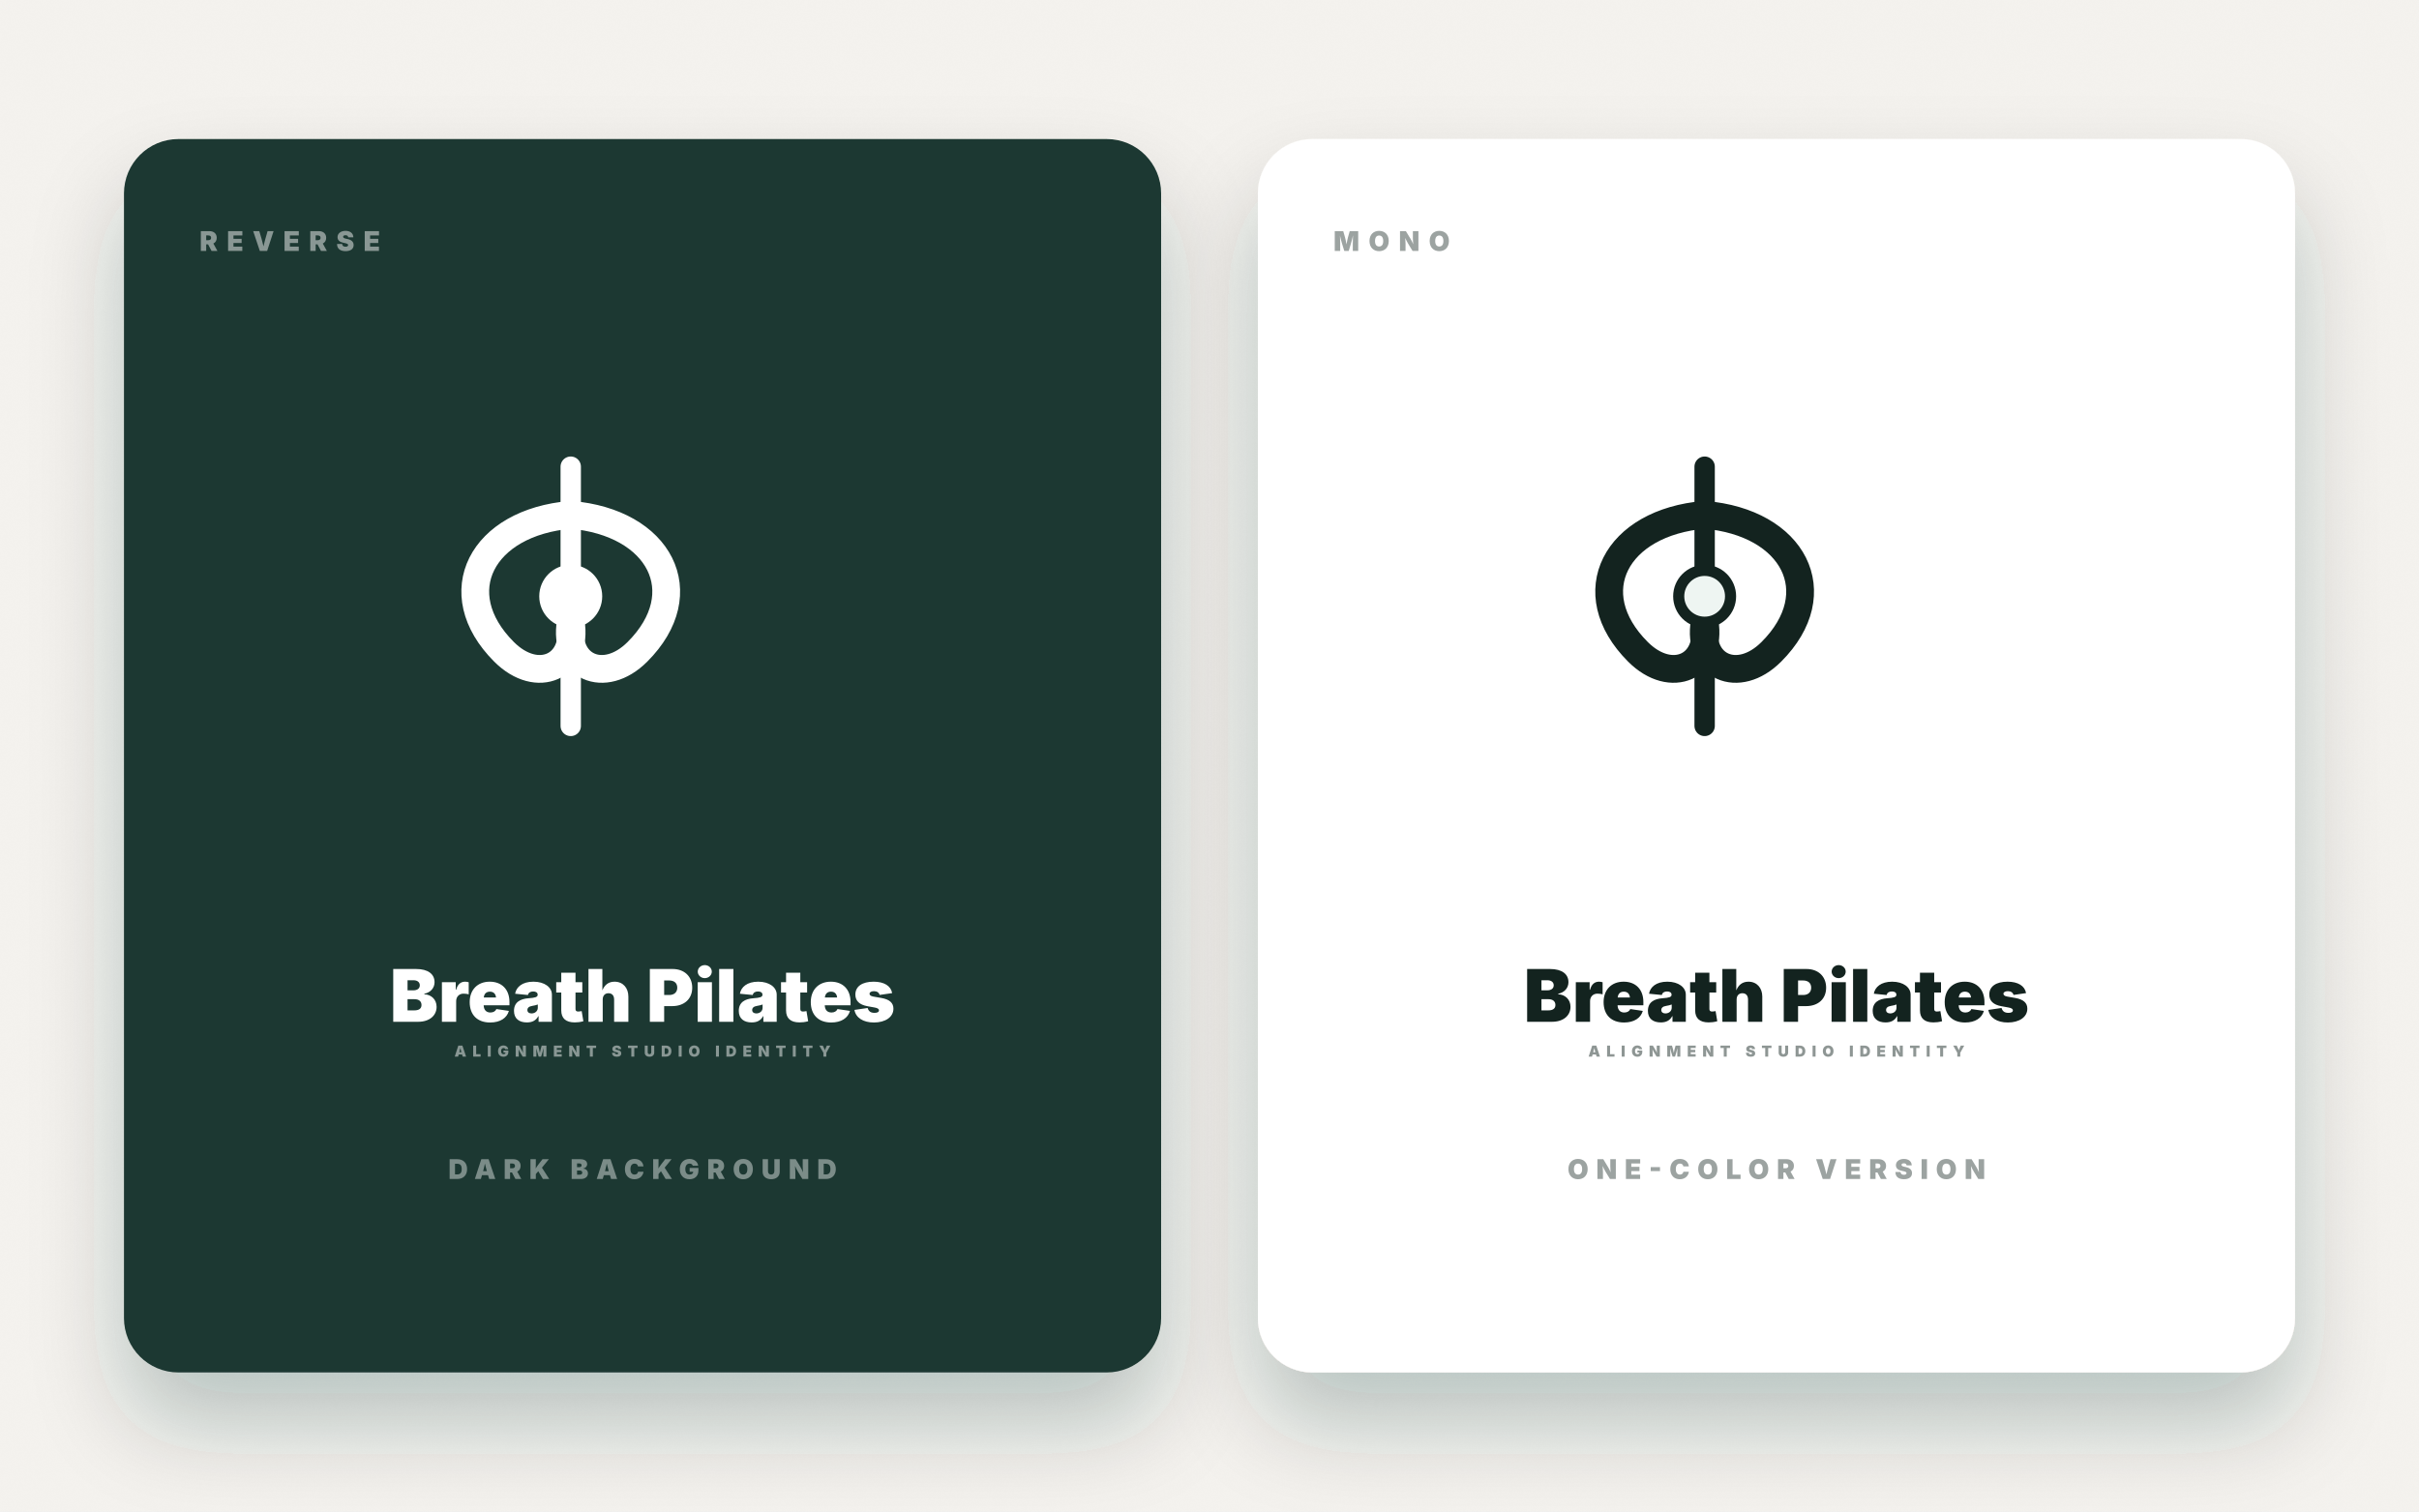
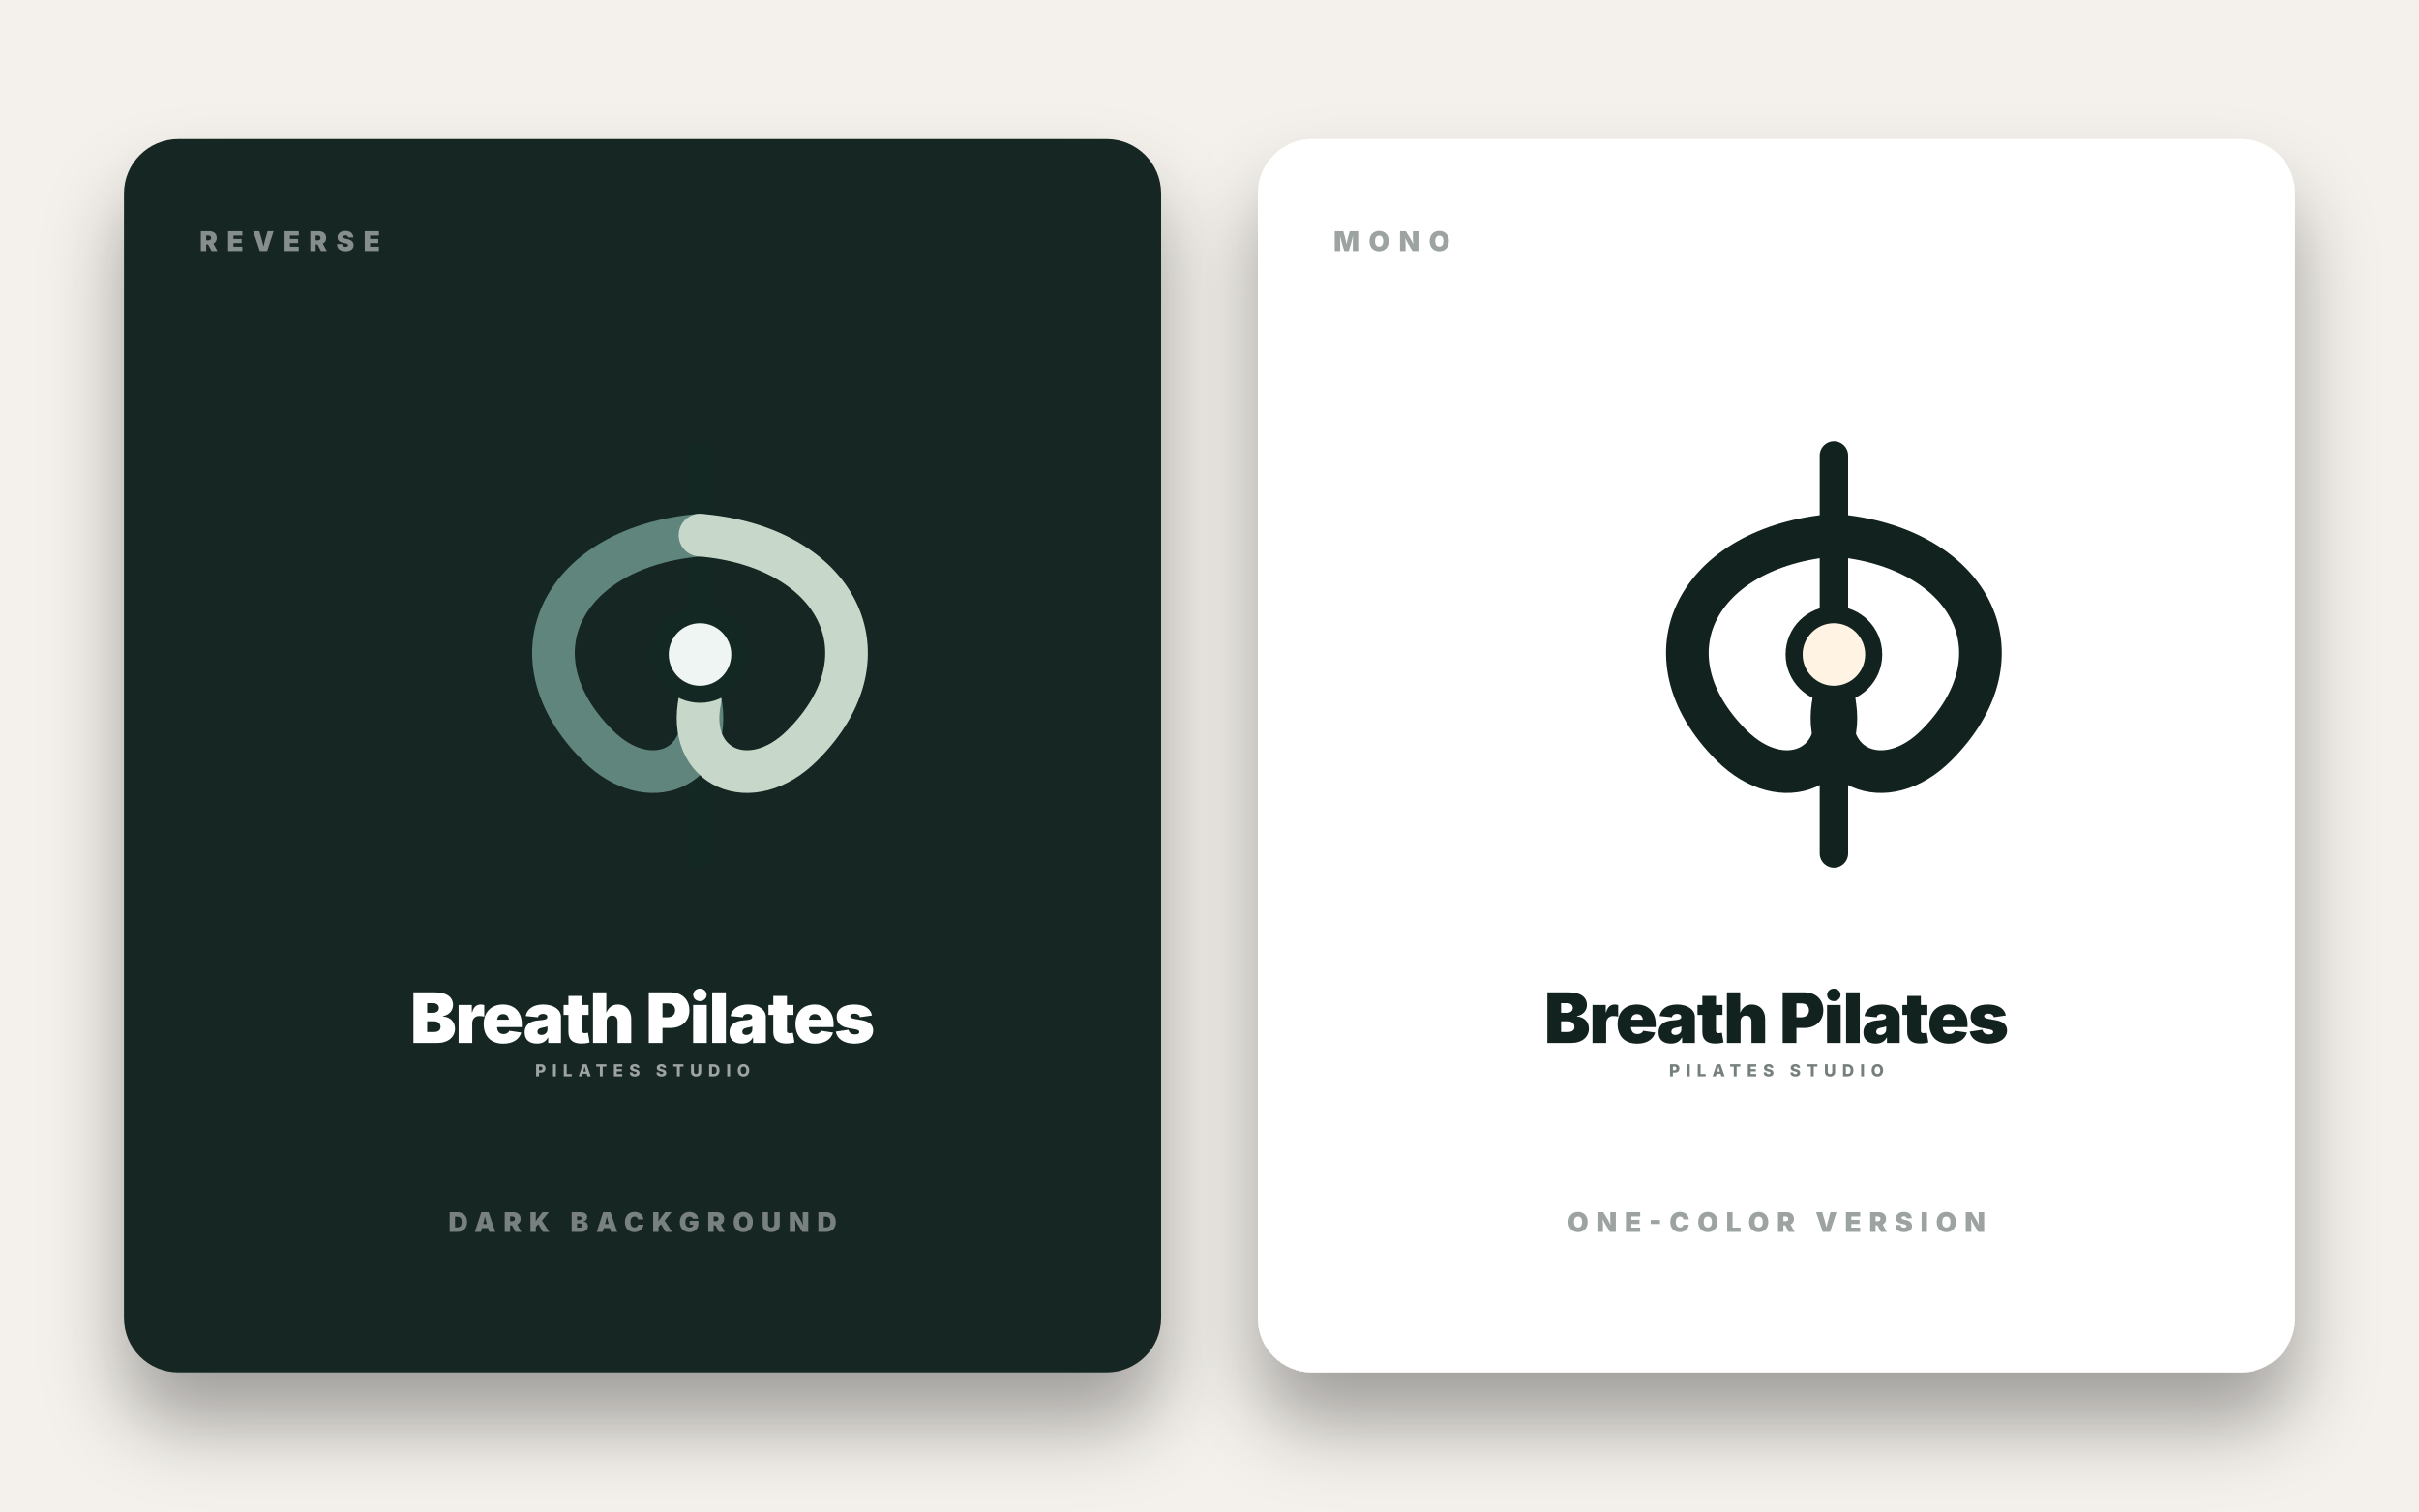
- <svg xmlns="http://www.w3.org/2000/svg" width="1600" height="1000" viewBox="0 0 1600 1000" role="img">
+ <svg xmlns="http://www.w3.org/2000/svg" width="1600" height="1000" viewBox="0 0 1600 1000" fill="none">
  <defs>
-     <filter id="ambientShadow" x="-20%" y="-20%" width="140%" height="150%">
-       <feDropShadow dx="0" dy="34" stdDeviation="30" flood-color="#1C3832" flood-opacity=".24" />
+     <linearGradient id="bg" x1="0" y1="0" x2="1600" y2="1000" gradientUnits="userSpaceOnUse">
+       <stop stop-color="#132822" />
+       <stop offset=".58" stop-color="#12231F" />
+       <stop offset="1" stop-color="#132822" />
+     </linearGradient>
+     <linearGradient id="paper" x1="0" y1="0" x2="1" y2="1">
+       <stop stop-color="#fffaf0" />
+       <stop offset="1" stop-color="#EEF5F2" />
+     </linearGradient>
+     <linearGradient id="accent" x1="0" y1="0" x2="1" y2="1">
+       <stop stop-color="#5F857D" />
+       <stop offset="1" stop-color="#C7D8CA" />
+     </linearGradient>
+     <filter id="shadow" x="-20%" y="-20%" width="140%" height="150%" color-interpolation-filters="sRGB">
+       <feDropShadow dx="0" dy="34" stdDeviation="26" flood-color="#000000" flood-opacity=".34" />
    </filter>
-     <filter id="contactShadow" x="-20%" y="-20%" width="140%" height="150%">
-       <feDropShadow dx="0" dy="14" stdDeviation="11" flood-color="#000000" flood-opacity=".22" />
+     <filter id="soft" x="-20%" y="-20%" width="140%" height="150%" color-interpolation-filters="sRGB">
+       <feDropShadow dx="0" dy="18" stdDeviation="18" flood-color="#000000" flood-opacity=".20" />
    </filter>
-     <filter id="pressedInk" x="-20%" y="-20%" width="140%" height="140%">
-       <feDropShadow dx="0" dy="1.4" stdDeviation=".6" flood-color="#ffffff" flood-opacity=".45" />
-       <feDropShadow dx="0" dy="2.2" stdDeviation="1.8" flood-color="#000000" flood-opacity=".16" />
-     </filter>
-     <filter id="neonGlow" x="-60%" y="-60%" width="220%" height="220%">
-       <feDropShadow dx="0" dy="0" stdDeviation="5" flood-color="#C8D8CA" flood-opacity=".45" />
-       <feDropShadow dx="0" dy="0" stdDeviation="16" flood-color="#5F857D" flood-opacity=".28" />
-     </filter>
-     <filter id="paperNoise" x="0" y="0" width="100%" height="100%">
-       <feTurbulence type="fractalNoise" baseFrequency=".92" numOctaves="2" stitchTiles="stitch" />
+     <filter id="texture" x="0" y="0" width="100%" height="100%">
+       <feTurbulence type="fractalNoise" baseFrequency=".8" numOctaves="2" stitchTiles="stitch" />
      <feColorMatrix type="saturate" values="0" />
      <feComponentTransfer>
        <feFuncA type="table" tableValues="0 .045" />
      </feComponentTransfer>
    </filter>
-     <linearGradient id="studioBg" x1="0" y1="0" x2="1" y2="1">
-       <stop offset="0" stop-color="#EEF5F2" />
-       <stop offset=".52" stop-color="#ffffff" />
-       <stop offset="1" stop-color="#C8D8CA" stop-opacity=".52" />
-     </linearGradient>
-     <linearGradient id="darkPanel" x1="0" y1="0" x2="1" y2="1">
-       <stop offset="0" stop-color="#1C3832" />
-       <stop offset=".65" stop-color="#13231F" />
-       <stop offset="1" stop-color="#5F857D" />
-     </linearGradient>
-     <linearGradient id="cardSheen" x1="0" y1="0" x2="1" y2="1">
-       <stop offset="0" stop-color="#ffffff" stop-opacity=".96" />
-       <stop offset=".48" stop-color="#EEF5F2" stop-opacity=".92" />
-       <stop offset=".51" stop-color="#ffffff" stop-opacity=".45" />
-       <stop offset="1" stop-color="#ffffff" stop-opacity=".86" />
-     </linearGradient>
-     <linearGradient id="glass" x1="0" y1="0" x2="1" y2="1">
-       <stop offset="0" stop-color="#ffffff" stop-opacity=".78" />
-       <stop offset=".35" stop-color="#EEF5F2" stop-opacity=".22" />
-       <stop offset="1" stop-color="#ffffff" stop-opacity=".06" />
-     </linearGradient>
  </defs>
-   <rect width="1600" height="1000" fill="#f4f2ee" />
-   <rect width="1600" height="1000" fill="#ffffff" filter="url(#paperNoise)" opacity=".38" />
-   <rect x="82" y="92" width="686" height="816" rx="36" fill="#1C3832" filter="url(#ambientShadow)" />
-   <rect x="832" y="92" width="686" height="816" rx="36" fill="#ffffff" filter="url(#ambientShadow)" />
+   <rect width="1600" height="1000" fill="#F4F1EC" />
+   <rect x="82" y="92" width="686" height="816" rx="36" fill="#132822" filter="url(#shadow)" />
+   <rect x="832" y="92" width="686" height="816" rx="36" fill="#ffffff" filter="url(#shadow)" />
  <text x="132" y="166" font-family="Inter, Arial, sans-serif" font-size="18" font-weight="950" letter-spacing="6" fill="#ffffff" opacity=".48">REVERSE</text>
-   <g transform="translate(255 272) scale(2.45)">
-     <g>
-       <path d="M50 15v70" stroke="#ffffff" stroke-width="5.5" stroke-linecap="round" />
-       <path d="M50 28c-24 2-34 21-18 37 9 9 20 4 18-8" fill="none" stroke="#ffffff" stroke-width="7.5" stroke-linecap="round" />
-       <path d="M50 28c24 2 34 21 18 37-9 9-20 4-18-8" fill="none" stroke="#ffffff" stroke-width="7.5" stroke-linecap="round" />
-       <circle cx="50" cy="50" r="7" fill="#ffffff" stroke="#ffffff" stroke-width="3" />
-     </g>
+   <g transform="translate(275 245) scale(1.88)">
+     <path d="M100 30v140" stroke="#132822" stroke-width="10" stroke-linecap="round" />
+     <path d="M100 58c-48 4-68 42-36 74 18 18 41 8 36-16" fill="none" stroke="#5F857D" stroke-width="15" stroke-linecap="round" />
+     <path d="M100 58c48 4 68 42 36 74-18 18-41 8-36-16" fill="none" stroke="#C7D8CA" stroke-width="15" stroke-linecap="round" />
+     <circle cx="100" cy="100" r="14" fill="#EEF5F2" stroke="#132822" stroke-width="6" />
  </g>
-   <text x="425" y="676" text-anchor="middle" font-family="Inter, Arial, sans-serif" font-size="48" font-weight="950" fill="#ffffff">Breath Pilates</text>
-   <text x="425" y="699.04" text-anchor="middle" font-family="Inter, Arial, sans-serif" font-size="10" font-weight="850" letter-spacing="4" fill="#ffffff" opacity=".48">ALIGNMENT STUDIO IDENTITY</text>
-   <text x="425" y="780" text-anchor="middle" font-family="Inter, Arial, sans-serif" font-size="18" font-weight="850" letter-spacing="5" fill="#ffffff" opacity=".42">DARK BACKGROUND</text>
-   <text x="882" y="166" font-family="Inter, Arial, sans-serif" font-size="18" font-weight="950" letter-spacing="6" fill="#13231F" opacity=".42">MONO</text>
-   <g transform="translate(1005 272) scale(2.45)">
-     <g>
-       <path d="M50 15v70" stroke="#13231F" stroke-width="5.5" stroke-linecap="round" />
-       <path d="M50 28c-24 2-34 21-18 37 9 9 20 4 18-8" fill="none" stroke="#13231F" stroke-width="7.5" stroke-linecap="round" />
-       <path d="M50 28c24 2 34 21 18 37-9 9-20 4-18-8" fill="none" stroke="#13231F" stroke-width="7.5" stroke-linecap="round" />
-       <circle cx="50" cy="50" r="7" fill="#EEF5F2" stroke="#13231F" stroke-width="3" />
-     </g>
+   <text x="425" y="690" text-anchor="middle" fill="#ffffff" font-family="Inter, Montserrat, Arial, sans-serif" font-size="46" font-weight="860" letter-spacing="-1">Breath Pilates</text>
+   <text x="425" y="712.08" text-anchor="middle" fill="#ffffff" opacity=".58" font-family="Inter, Montserrat, Arial, sans-serif" font-size="11" font-weight="820" letter-spacing="4">PILATES STUDIO</text>
+   <text x="425" y="815" text-anchor="middle" font-family="Inter, Arial, sans-serif" font-size="18" font-weight="850" letter-spacing="5" fill="#ffffff" opacity=".42">DARK BACKGROUND</text>
+   <text x="882" y="166" font-family="Inter, Arial, sans-serif" font-size="18" font-weight="950" letter-spacing="6" fill="#12231F" opacity=".42">MONO</text>
+   <g transform="translate(1025 245) scale(1.88)">
+     <path d="M100 30v140" stroke="#12231F" stroke-width="10" stroke-linecap="round" />
+     <path d="M100 58c-48 4-68 42-36 74 18 18 41 8 36-16" fill="none" stroke="#12231F" stroke-width="15" stroke-linecap="round" />
+     <path d="M100 58c48 4 68 42 36 74-18 18-41 8-36-16" fill="none" stroke="#12231F" stroke-width="15" stroke-linecap="round" />
+     <circle cx="100" cy="100" r="14" fill="#FFF4E4" stroke="#12231F" stroke-width="6" />
  </g>
-   <text x="1175" y="676" text-anchor="middle" font-family="Inter, Arial, sans-serif" font-size="48" font-weight="950" fill="#13231F">Breath Pilates</text>
-   <text x="1175" y="699.04" text-anchor="middle" font-family="Inter, Arial, sans-serif" font-size="10" font-weight="850" letter-spacing="4" fill="#13231F" opacity=".48">ALIGNMENT STUDIO IDENTITY</text>
-   <text x="1175" y="780" text-anchor="middle" font-family="Inter, Arial, sans-serif" font-size="18" font-weight="850" letter-spacing="5" fill="#13231F" opacity=".42">ONE-COLOR VERSION</text>
+   <text x="1175" y="690" text-anchor="middle" fill="#12231F" font-family="Inter, Montserrat, Arial, sans-serif" font-size="46" font-weight="860" letter-spacing="-1">Breath Pilates</text>
+   <text x="1175" y="712.08" text-anchor="middle" fill="#12231F" opacity=".58" font-family="Inter, Montserrat, Arial, sans-serif" font-size="11" font-weight="820" letter-spacing="4">PILATES STUDIO</text>
+   <text x="1175" y="815" text-anchor="middle" font-family="Inter, Arial, sans-serif" font-size="18" font-weight="850" letter-spacing="5" fill="#12231F" opacity=".42">ONE-COLOR VERSION</text>
</svg>
